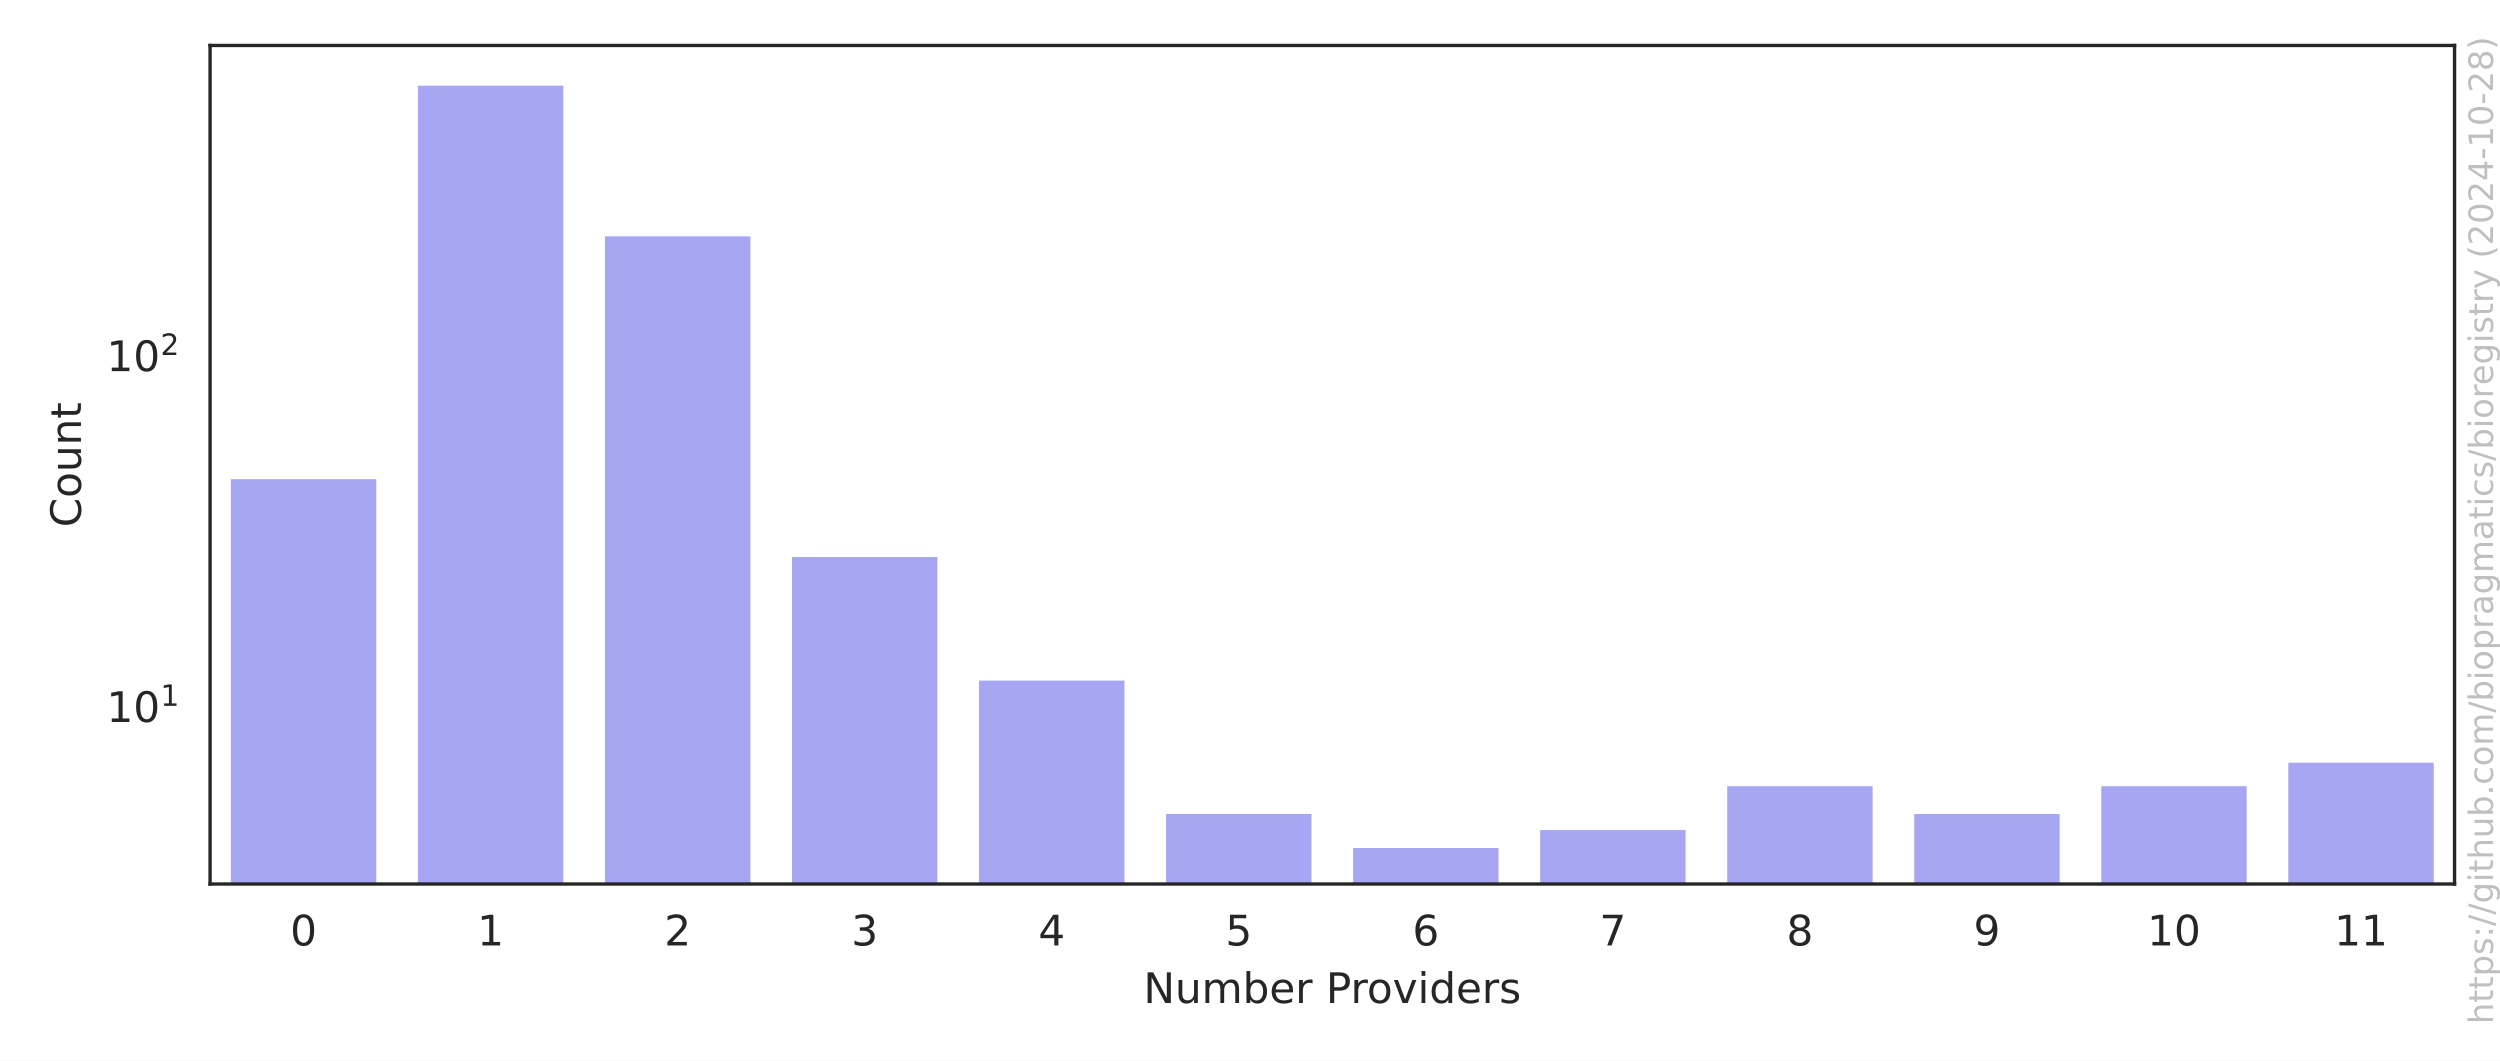
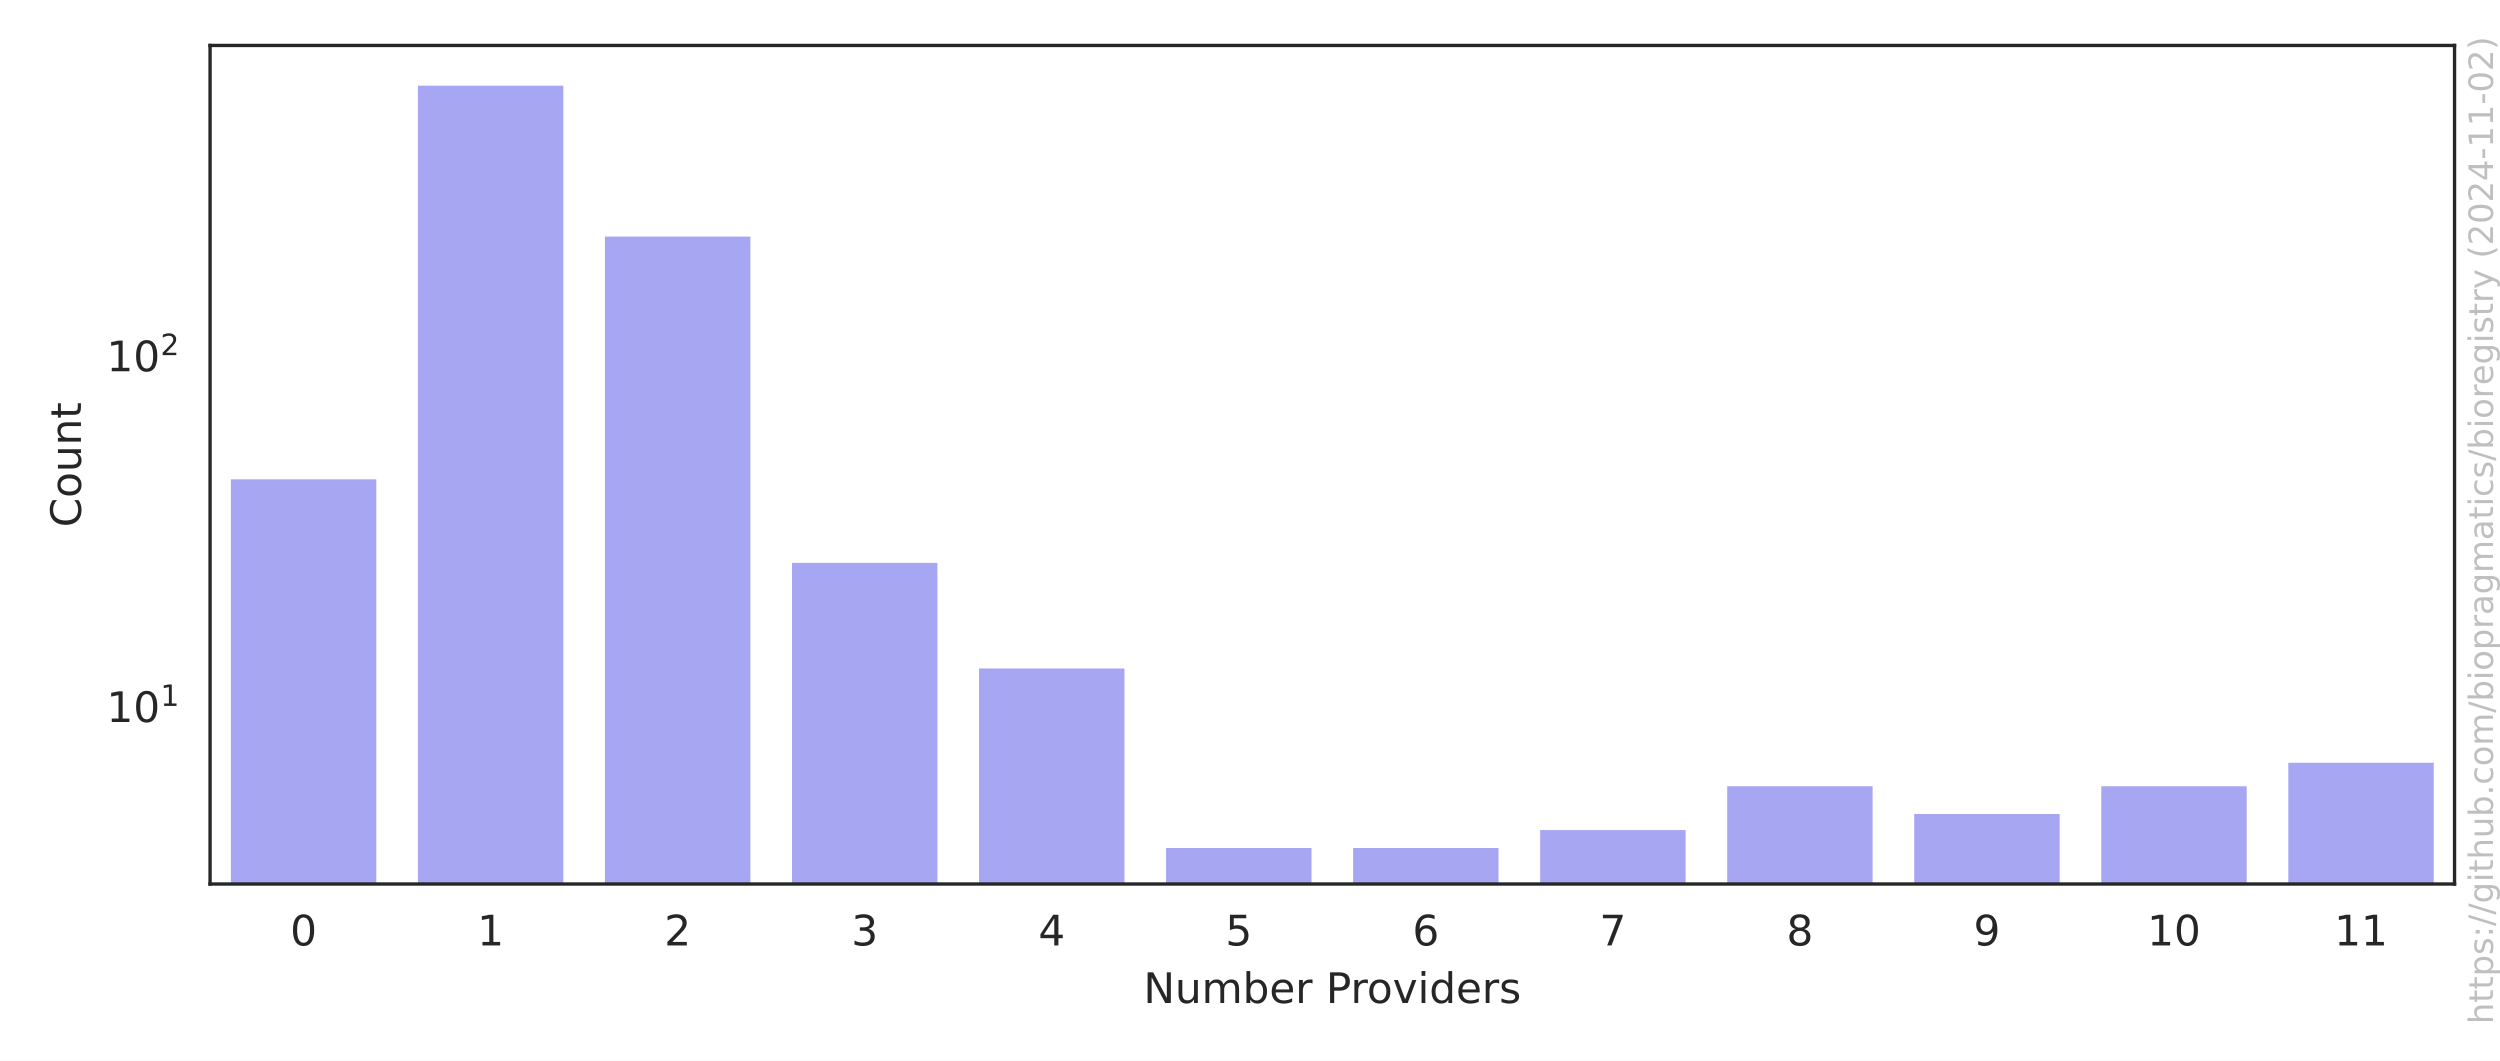
<svg xmlns="http://www.w3.org/2000/svg" xmlns:xlink="http://www.w3.org/1999/xlink" width="594pt" height="252pt" viewBox="0 0 594 252" version="1.1">
  <defs>
    <style type="text/css">*{stroke-linejoin: round; stroke-linecap: butt}</style>
  </defs>
  <g id="figure_1">
    <g id="patch_1">
      <path d="M 0 252  L 594 252  L 594 0  L 0 0  z " style="fill: #ffffff" />
    </g>
    <g id="axes_1">
      <g id="patch_2">
        <path d="M 49.913 210.04  L 583.2 210.04  L 583.2 10.8  L 49.913 10.8  z " style="fill: #ffffff" />
      </g>
      <g id="matplotlib.axis_1">
        <g id="xtick_1">
          <g id="text_1">
            <g style="fill: #262626" transform="translate(68.95174 224.6384) scale(0.1 -0.1)">
              <defs>
                <path id="DejaVuSans-30" d="M 2034 4250  Q 1547 4250 1301 3770  Q 1056 3291 1056 2328  Q 1056 1369 1301 889  Q 1547 409 2034 409  Q 2525 409 2770 889  Q 3016 1369 3016 2328  Q 3016 3291 2770 3770  Q 2525 4250 2034 4250  z M 2034 4750  Q 2819 4750 3233 4129  Q 3647 3509 3647 2328  Q 3647 1150 3233 529  Q 2819 -91 2034 -91  Q 1250 -91 836 529  Q 422 1150 422 2328  Q 422 3509 836 4129  Q 1250 4750 2034 4750  z " transform="scale(0.015625)" />
              </defs>
              <use xlink:href="#DejaVuSans-30" />
            </g>
          </g>
        </g>
        <g id="xtick_2">
          <g id="text_2">
            <g style="fill: #262626" transform="translate(113.3923 224.6384) scale(0.1 -0.1)">
              <defs>
                <path id="DejaVuSans-31" d="M 794 531  L 1825 531  L 1825 4091  L 703 3866  L 703 4441  L 1819 4666  L 2450 4666  L 2450 531  L 3481 531  L 3481 0  L 794 0  L 794 531  z " transform="scale(0.015625)" />
              </defs>
              <use xlink:href="#DejaVuSans-31" />
            </g>
          </g>
        </g>
        <g id="xtick_3">
          <g id="text_3">
            <g style="fill: #262626" transform="translate(157.833 224.6384) scale(0.1 -0.1)">
              <defs>
                <path id="DejaVuSans-32" d="M 1228 531  L 3431 531  L 3431 0  L 469 0  L 469 531  Q 828 903 1448 1529  Q 2069 2156 2228 2338  Q 2531 2678 2651 2914  Q 2772 3150 2772 3378  Q 2772 3750 2511 3984  Q 2250 4219 1831 4219  Q 1534 4219 1204 4116  Q 875 4013 500 3803  L 500 4441  Q 881 4594 1212 4672  Q 1544 4750 1819 4750  Q 2544 4750 2975 4387  Q 3406 4025 3406 3419  Q 3406 3131 3298 2873  Q 3191 2616 2906 2266  Q 2828 2175 2409 1742  Q 1991 1309 1228 531  z " transform="scale(0.015625)" />
              </defs>
              <use xlink:href="#DejaVuSans-32" />
            </g>
          </g>
        </g>
        <g id="xtick_4">
          <g id="text_4">
            <g style="fill: #262626" transform="translate(202.2736 224.6384) scale(0.1 -0.1)">
              <defs>
                <path id="DejaVuSans-33" d="M 2597 2516  Q 3050 2419 3304 2112  Q 3559 1806 3559 1356  Q 3559 666 3084 287  Q 2609 -91 1734 -91  Q 1441 -91 1130 -33  Q 819 25 488 141  L 488 750  Q 750 597 1062 519  Q 1375 441 1716 441  Q 2309 441 2620 675  Q 2931 909 2931 1356  Q 2931 1769 2642 2001  Q 2353 2234 1838 2234  L 1294 2234  L 1294 2753  L 1863 2753  Q 2328 2753 2575 2939  Q 2822 3125 2822 3475  Q 2822 3834 2567 4026  Q 2313 4219 1838 4219  Q 1578 4219 1281 4162  Q 984 4106 628 3988  L 628 4550  Q 988 4650 1302 4700  Q 1616 4750 1894 4750  Q 2613 4750 3031 4423  Q 3450 4097 3450 3541  Q 3450 3153 3228 2886  Q 3006 2619 2597 2516  z " transform="scale(0.015625)" />
              </defs>
              <use xlink:href="#DejaVuSans-33" />
            </g>
          </g>
        </g>
        <g id="xtick_5">
          <g id="text_5">
            <g style="fill: #262626" transform="translate(246.7142 224.6384) scale(0.1 -0.1)">
              <defs>
                <path id="DejaVuSans-34" d="M 2419 4116  L 825 1625  L 2419 1625  L 2419 4116  z M 2253 4666  L 3047 4666  L 3047 1625  L 3713 1625  L 3713 1100  L 3047 1100  L 3047 0  L 2419 0  L 2419 1100  L 313 1100  L 313 1709  L 2253 4666  z " transform="scale(0.015625)" />
              </defs>
              <use xlink:href="#DejaVuSans-34" />
            </g>
          </g>
        </g>
        <g id="xtick_6">
          <g id="text_6">
            <g style="fill: #262626" transform="translate(291.1548 224.6384) scale(0.1 -0.1)">
              <defs>
                <path id="DejaVuSans-35" d="M 691 4666  L 3169 4666  L 3169 4134  L 1269 4134  L 1269 2991  Q 1406 3038 1543 3061  Q 1681 3084 1819 3084  Q 2600 3084 3056 2656  Q 3513 2228 3513 1497  Q 3513 744 3044 326  Q 2575 -91 1722 -91  Q 1428 -91 1123 -41  Q 819 9 494 109  L 494 744  Q 775 591 1075 516  Q 1375 441 1709 441  Q 2250 441 2565 725  Q 2881 1009 2881 1497  Q 2881 1984 2565 2268  Q 2250 2553 1709 2553  Q 1456 2553 1204 2497  Q 953 2441 691 2322  L 691 4666  z " transform="scale(0.015625)" />
              </defs>
              <use xlink:href="#DejaVuSans-35" />
            </g>
          </g>
        </g>
        <g id="xtick_7">
          <g id="text_7">
            <g style="fill: #262626" transform="translate(335.5954 224.6384) scale(0.1 -0.1)">
              <defs>
                <path id="DejaVuSans-36" d="M 2113 2584  Q 1688 2584 1439 2293  Q 1191 2003 1191 1497  Q 1191 994 1439 701  Q 1688 409 2113 409  Q 2538 409 2786 701  Q 3034 994 3034 1497  Q 3034 2003 2786 2293  Q 2538 2584 2113 2584  z M 3366 4563  L 3366 3988  Q 3128 4100 2886 4159  Q 2644 4219 2406 4219  Q 1781 4219 1451 3797  Q 1122 3375 1075 2522  Q 1259 2794 1537 2939  Q 1816 3084 2150 3084  Q 2853 3084 3261 2657  Q 3669 2231 3669 1497  Q 3669 778 3244 343  Q 2819 -91 2113 -91  Q 1303 -91 875 529  Q 447 1150 447 2328  Q 447 3434 972 4092  Q 1497 4750 2381 4750  Q 2619 4750 2861 4703  Q 3103 4656 3366 4563  z " transform="scale(0.015625)" />
              </defs>
              <use xlink:href="#DejaVuSans-36" />
            </g>
          </g>
        </g>
        <g id="xtick_8">
          <g id="text_8">
            <g style="fill: #262626" transform="translate(380.036 224.6384) scale(0.1 -0.1)">
              <defs>
                <path id="DejaVuSans-37" d="M 525 4666  L 3525 4666  L 3525 4397  L 1831 0  L 1172 0  L 2766 4134  L 525 4134  L 525 4666  z " transform="scale(0.015625)" />
              </defs>
              <use xlink:href="#DejaVuSans-37" />
            </g>
          </g>
        </g>
        <g id="xtick_9">
          <g id="text_9">
            <g style="fill: #262626" transform="translate(424.4766 224.6384) scale(0.1 -0.1)">
              <defs>
                <path id="DejaVuSans-38" d="M 2034 2216  Q 1584 2216 1326 1975  Q 1069 1734 1069 1313  Q 1069 891 1326 650  Q 1584 409 2034 409  Q 2484 409 2743 651  Q 3003 894 3003 1313  Q 3003 1734 2745 1975  Q 2488 2216 2034 2216  z M 1403 2484  Q 997 2584 770 2862  Q 544 3141 544 3541  Q 544 4100 942 4425  Q 1341 4750 2034 4750  Q 2731 4750 3128 4425  Q 3525 4100 3525 3541  Q 3525 3141 3298 2862  Q 3072 2584 2669 2484  Q 3125 2378 3379 2068  Q 3634 1759 3634 1313  Q 3634 634 3220 271  Q 2806 -91 2034 -91  Q 1263 -91 848 271  Q 434 634 434 1313  Q 434 1759 690 2068  Q 947 2378 1403 2484  z M 1172 3481  Q 1172 3119 1398 2916  Q 1625 2713 2034 2713  Q 2441 2713 2670 2916  Q 2900 3119 2900 3481  Q 2900 3844 2670 4047  Q 2441 4250 2034 4250  Q 1625 4250 1398 4047  Q 1172 3844 1172 3481  z " transform="scale(0.015625)" />
              </defs>
              <use xlink:href="#DejaVuSans-38" />
            </g>
          </g>
        </g>
        <g id="xtick_10">
          <g id="text_10">
            <g style="fill: #262626" transform="translate(468.9172 224.6384) scale(0.1 -0.1)">
              <defs>
                <path id="DejaVuSans-39" d="M 703 97  L 703 672  Q 941 559 1184 500  Q 1428 441 1663 441  Q 2288 441 2617 861  Q 2947 1281 2994 2138  Q 2813 1869 2534 1725  Q 2256 1581 1919 1581  Q 1219 1581 811 2004  Q 403 2428 403 3163  Q 403 3881 828 4315  Q 1253 4750 1959 4750  Q 2769 4750 3195 4129  Q 3622 3509 3622 2328  Q 3622 1225 3098 567  Q 2575 -91 1691 -91  Q 1453 -91 1209 -44  Q 966 3 703 97  z M 1959 2075  Q 2384 2075 2632 2365  Q 2881 2656 2881 3163  Q 2881 3666 2632 3958  Q 2384 4250 1959 4250  Q 1534 4250 1286 3958  Q 1038 3666 1038 3163  Q 1038 2656 1286 2365  Q 1534 2075 1959 2075  z " transform="scale(0.015625)" />
              </defs>
              <use xlink:href="#DejaVuSans-39" />
            </g>
          </g>
        </g>
        <g id="xtick_11">
          <g id="text_11">
            <g style="fill: #262626" transform="translate(510.1766 224.6384) scale(0.1 -0.1)">
              <use xlink:href="#DejaVuSans-31" />
              <use xlink:href="#DejaVuSans-30" x="63.623" />
            </g>
          </g>
        </g>
        <g id="xtick_12">
          <g id="text_12">
            <g style="fill: #262626" transform="translate(554.6172 224.6384) scale(0.1 -0.1)">
              <use xlink:href="#DejaVuSans-31" />
              <use xlink:href="#DejaVuSans-31" x="63.623" />
            </g>
          </g>
        </g>
        <g id="text_13">
          <g style="fill: #262626" transform="translate(271.6923 238.3166) scale(0.1 -0.1)">
            <defs>
              <path id="DejaVuSans-4e" d="M 628 4666  L 1478 4666  L 3547 763  L 3547 4666  L 4159 4666  L 4159 0  L 3309 0  L 1241 3903  L 1241 0  L 628 0  L 628 4666  z " transform="scale(0.015625)" />
              <path id="DejaVuSans-75" d="M 544 1381  L 544 3500  L 1119 3500  L 1119 1403  Q 1119 906 1312 657  Q 1506 409 1894 409  Q 2359 409 2629 706  Q 2900 1003 2900 1516  L 2900 3500  L 3475 3500  L 3475 0  L 2900 0  L 2900 538  Q 2691 219 2414 64  Q 2138 -91 1772 -91  Q 1169 -91 856 284  Q 544 659 544 1381  z M 1991 3584  L 1991 3584  z " transform="scale(0.015625)" />
              <path id="DejaVuSans-6d" d="M 3328 2828  Q 3544 3216 3844 3400  Q 4144 3584 4550 3584  Q 5097 3584 5394 3201  Q 5691 2819 5691 2113  L 5691 0  L 5113 0  L 5113 2094  Q 5113 2597 4934 2840  Q 4756 3084 4391 3084  Q 3944 3084 3684 2787  Q 3425 2491 3425 1978  L 3425 0  L 2847 0  L 2847 2094  Q 2847 2600 2669 2842  Q 2491 3084 2119 3084  Q 1678 3084 1418 2786  Q 1159 2488 1159 1978  L 1159 0  L 581 0  L 581 3500  L 1159 3500  L 1159 2956  Q 1356 3278 1631 3431  Q 1906 3584 2284 3584  Q 2666 3584 2933 3390  Q 3200 3197 3328 2828  z " transform="scale(0.015625)" />
              <path id="DejaVuSans-62" d="M 3116 1747  Q 3116 2381 2855 2742  Q 2594 3103 2138 3103  Q 1681 3103 1420 2742  Q 1159 2381 1159 1747  Q 1159 1113 1420 752  Q 1681 391 2138 391  Q 2594 391 2855 752  Q 3116 1113 3116 1747  z M 1159 2969  Q 1341 3281 1617 3432  Q 1894 3584 2278 3584  Q 2916 3584 3314 3078  Q 3713 2572 3713 1747  Q 3713 922 3314 415  Q 2916 -91 2278 -91  Q 1894 -91 1617 61  Q 1341 213 1159 525  L 1159 0  L 581 0  L 581 4863  L 1159 4863  L 1159 2969  z " transform="scale(0.015625)" />
              <path id="DejaVuSans-65" d="M 3597 1894  L 3597 1613  L 953 1613  Q 991 1019 1311 708  Q 1631 397 2203 397  Q 2534 397 2845 478  Q 3156 559 3463 722  L 3463 178  Q 3153 47 2828 -22  Q 2503 -91 2169 -91  Q 1331 -91 842 396  Q 353 884 353 1716  Q 353 2575 817 3079  Q 1281 3584 2069 3584  Q 2775 3584 3186 3129  Q 3597 2675 3597 1894  z M 3022 2063  Q 3016 2534 2758 2815  Q 2500 3097 2075 3097  Q 1594 3097 1305 2825  Q 1016 2553 972 2059  L 3022 2063  z " transform="scale(0.015625)" />
              <path id="DejaVuSans-72" d="M 2631 2963  Q 2534 3019 2420 3045  Q 2306 3072 2169 3072  Q 1681 3072 1420 2755  Q 1159 2438 1159 1844  L 1159 0  L 581 0  L 581 3500  L 1159 3500  L 1159 2956  Q 1341 3275 1631 3429  Q 1922 3584 2338 3584  Q 2397 3584 2469 3576  Q 2541 3569 2628 3553  L 2631 2963  z " transform="scale(0.015625)" />
              <path id="DejaVuSans-20" transform="scale(0.015625)" />
              <path id="DejaVuSans-50" d="M 1259 4147  L 1259 2394  L 2053 2394  Q 2494 2394 2734 2622  Q 2975 2850 2975 3272  Q 2975 3691 2734 3919  Q 2494 4147 2053 4147  L 1259 4147  z M 628 4666  L 2053 4666  Q 2838 4666 3239 4311  Q 3641 3956 3641 3272  Q 3641 2581 3239 2228  Q 2838 1875 2053 1875  L 1259 1875  L 1259 0  L 628 0  L 628 4666  z " transform="scale(0.015625)" />
              <path id="DejaVuSans-6f" d="M 1959 3097  Q 1497 3097 1228 2736  Q 959 2375 959 1747  Q 959 1119 1226 758  Q 1494 397 1959 397  Q 2419 397 2687 759  Q 2956 1122 2956 1747  Q 2956 2369 2687 2733  Q 2419 3097 1959 3097  z M 1959 3584  Q 2709 3584 3137 3096  Q 3566 2609 3566 1747  Q 3566 888 3137 398  Q 2709 -91 1959 -91  Q 1206 -91 779 398  Q 353 888 353 1747  Q 353 2609 779 3096  Q 1206 3584 1959 3584  z " transform="scale(0.015625)" />
              <path id="DejaVuSans-76" d="M 191 3500  L 800 3500  L 1894 563  L 2988 3500  L 3597 3500  L 2284 0  L 1503 0  L 191 3500  z " transform="scale(0.015625)" />
              <path id="DejaVuSans-69" d="M 603 3500  L 1178 3500  L 1178 0  L 603 0  L 603 3500  z M 603 4863  L 1178 4863  L 1178 4134  L 603 4134  L 603 4863  z " transform="scale(0.015625)" />
              <path id="DejaVuSans-64" d="M 2906 2969  L 2906 4863  L 3481 4863  L 3481 0  L 2906 0  L 2906 525  Q 2725 213 2448 61  Q 2172 -91 1784 -91  Q 1150 -91 751 415  Q 353 922 353 1747  Q 353 2572 751 3078  Q 1150 3584 1784 3584  Q 2172 3584 2448 3432  Q 2725 3281 2906 2969  z M 947 1747  Q 947 1113 1208 752  Q 1469 391 1925 391  Q 2381 391 2643 752  Q 2906 1113 2906 1747  Q 2906 2381 2643 2742  Q 2381 3103 1925 3103  Q 1469 3103 1208 2742  Q 947 2381 947 1747  z " transform="scale(0.015625)" />
              <path id="DejaVuSans-73" d="M 2834 3397  L 2834 2853  Q 2591 2978 2328 3040  Q 2066 3103 1784 3103  Q 1356 3103 1142 2972  Q 928 2841 928 2578  Q 928 2378 1081 2264  Q 1234 2150 1697 2047  L 1894 2003  Q 2506 1872 2764 1633  Q 3022 1394 3022 966  Q 3022 478 2636 193  Q 2250 -91 1575 -91  Q 1294 -91 989 -36  Q 684 19 347 128  L 347 722  Q 666 556 975 473  Q 1284 391 1588 391  Q 1994 391 2212 530  Q 2431 669 2431 922  Q 2431 1156 2273 1281  Q 2116 1406 1581 1522  L 1381 1569  Q 847 1681 609 1914  Q 372 2147 372 2553  Q 372 3047 722 3315  Q 1072 3584 1716 3584  Q 2034 3584 2315 3537  Q 2597 3491 2834 3397  z " transform="scale(0.015625)" />
            </defs>
            <use xlink:href="#DejaVuSans-4e" />
            <use xlink:href="#DejaVuSans-75" x="74.805" />
            <use xlink:href="#DejaVuSans-6d" x="138.184" />
            <use xlink:href="#DejaVuSans-62" x="235.596" />
            <use xlink:href="#DejaVuSans-65" x="299.072" />
            <use xlink:href="#DejaVuSans-72" x="360.596" />
            <use xlink:href="#DejaVuSans-20" x="401.709" />
            <use xlink:href="#DejaVuSans-50" x="433.496" />
            <use xlink:href="#DejaVuSans-72" x="492.049" />
            <use xlink:href="#DejaVuSans-6f" x="530.912" />
            <use xlink:href="#DejaVuSans-76" x="592.094" />
            <use xlink:href="#DejaVuSans-69" x="651.273" />
            <use xlink:href="#DejaVuSans-64" x="679.057" />
            <use xlink:href="#DejaVuSans-65" x="742.533" />
            <use xlink:href="#DejaVuSans-72" x="804.057" />
            <use xlink:href="#DejaVuSans-73" x="845.17" />
          </g>
        </g>
      </g>
      <g id="matplotlib.axis_2">
        <g id="ytick_1">
          <g id="text_14">
-             <g style="fill: #262626" transform="translate(25.31268 171.6104) scale(0.1 -0.1)">
+             <g style="fill: #262626" transform="translate(25.31268 171.6215) scale(0.1 -0.1)">
              <use xlink:href="#DejaVuSans-31" transform="translate(0 0.684375)" />
              <use xlink:href="#DejaVuSans-30" transform="translate(63.62305 0.684375)" />
              <use xlink:href="#DejaVuSans-31" transform="translate(128.2031 38.96563) scale(0.7)" />
            </g>
          </g>
        </g>
        <g id="ytick_2">
          <g id="text_15">
-             <g style="fill: #262626" transform="translate(25.31268 88.25003) scale(0.1 -0.1)">
+             <g style="fill: #262626" transform="translate(25.31268 88.2891) scale(0.1 -0.1)">
              <use xlink:href="#DejaVuSans-31" transform="translate(0 0.765625)" />
              <use xlink:href="#DejaVuSans-30" transform="translate(63.62305 0.765625)" />
              <use xlink:href="#DejaVuSans-32" transform="translate(128.2031 39.04688) scale(0.7)" />
            </g>
          </g>
        </g>
        <g id="ytick_3" />
        <g id="ytick_4" />
        <g id="ytick_5" />
        <g id="ytick_6" />
        <g id="ytick_7" />
        <g id="ytick_8" />
        <g id="ytick_9" />
        <g id="ytick_10" />
        <g id="ytick_11" />
        <g id="ytick_12" />
        <g id="ytick_13" />
        <g id="ytick_14" />
        <g id="ytick_15" />
        <g id="ytick_16" />
        <g id="ytick_17" />
        <g id="ytick_18" />
        <g id="ytick_19" />
        <g id="ytick_20" />
        <g id="ytick_21" />
        <g id="ytick_22" />
        <g id="text_16">
          <g style="fill: #262626" transform="translate(19.233 125.2684) rotate(-90) scale(0.1 -0.1)">
            <defs>
              <path id="DejaVuSans-43" d="M 4122 4306  L 4122 3641  Q 3803 3938 3442 4084  Q 3081 4231 2675 4231  Q 1875 4231 1450 3742  Q 1025 3253 1025 2328  Q 1025 1406 1450 917  Q 1875 428 2675 428  Q 3081 428 3442 575  Q 3803 722 4122 1019  L 4122 359  Q 3791 134 3420 21  Q 3050 -91 2638 -91  Q 1578 -91 968 557  Q 359 1206 359 2328  Q 359 3453 968 4101  Q 1578 4750 2638 4750  Q 3056 4750 3426 4639  Q 3797 4528 4122 4306  z " transform="scale(0.015625)" />
              <path id="DejaVuSans-6e" d="M 3513 2113  L 3513 0  L 2938 0  L 2938 2094  Q 2938 2591 2744 2837  Q 2550 3084 2163 3084  Q 1697 3084 1428 2787  Q 1159 2491 1159 1978  L 1159 0  L 581 0  L 581 3500  L 1159 3500  L 1159 2956  Q 1366 3272 1645 3428  Q 1925 3584 2291 3584  Q 2894 3584 3203 3211  Q 3513 2838 3513 2113  z " transform="scale(0.015625)" />
              <path id="DejaVuSans-74" d="M 1172 4494  L 1172 3500  L 2356 3500  L 2356 3053  L 1172 3053  L 1172 1153  Q 1172 725 1289 603  Q 1406 481 1766 481  L 2356 481  L 2356 0  L 1766 0  Q 1100 0 847 248  Q 594 497 594 1153  L 594 3053  L 172 3053  L 172 3500  L 594 3500  L 594 4494  L 1172 4494  z " transform="scale(0.015625)" />
            </defs>
            <use xlink:href="#DejaVuSans-43" />
            <use xlink:href="#DejaVuSans-6f" x="69.824" />
            <use xlink:href="#DejaVuSans-75" x="131.006" />
            <use xlink:href="#DejaVuSans-6e" x="194.385" />
            <use xlink:href="#DejaVuSans-74" x="257.764" />
          </g>
        </g>
      </g>
      <g id="patch_3">
-         <path d="M 54.357 83611.563  L 89.909 83611.563  L 89.909 113.359  L 54.357 113.359  z " clip-path="url(#p39f59fb823)" style="fill: #2020df; opacity: 0.4; stroke: #ffffff; stroke-linejoin: miter" />
+         <path d="M 54.357 83583.599  L 89.909 83583.599  L 89.909 113.389  L 54.357 113.389  z " clip-path="url(#p39f59fb823)" style="fill: #2020df; opacity: 0.4; stroke: #ffffff; stroke-linejoin: miter" />
      </g>
      <g id="patch_4">
-         <path d="M 98.797 83611.563  L 134.35 83611.563  L 134.35 19.856  L 98.797 19.856  z " clip-path="url(#p39f59fb823)" style="fill: #2020df; opacity: 0.4; stroke: #ffffff; stroke-linejoin: miter" />
+         <path d="M 98.797 83583.599  L 134.35 83583.599  L 134.35 19.856  L 98.797 19.856  z " clip-path="url(#p39f59fb823)" style="fill: #2020df; opacity: 0.4; stroke: #ffffff; stroke-linejoin: miter" />
      </g>
      <g id="patch_5">
-         <path d="M 143.238 83611.563  L 178.79 83611.563  L 178.79 55.66  L 143.238 55.66  z " clip-path="url(#p39f59fb823)" style="fill: #2020df; opacity: 0.4; stroke: #ffffff; stroke-linejoin: miter" />
+         <path d="M 143.238 83583.599  L 178.79 83583.599  L 178.79 55.709  L 143.238 55.709  z " clip-path="url(#p39f59fb823)" style="fill: #2020df; opacity: 0.4; stroke: #ffffff; stroke-linejoin: miter" />
      </g>
      <g id="patch_6">
-         <path d="M 187.679 83611.563  L 223.231 83611.563  L 223.231 131.853  L 187.679 131.853  z " clip-path="url(#p39f59fb823)" style="fill: #2020df; opacity: 0.4; stroke: #ffffff; stroke-linejoin: miter" />
+         <path d="M 187.679 83583.599  L 223.231 83583.599  L 223.231 133.242  L 187.679 133.242  z " clip-path="url(#p39f59fb823)" style="fill: #2020df; opacity: 0.4; stroke: #ffffff; stroke-linejoin: miter" />
      </g>
      <g id="patch_7">
-         <path d="M 232.119 83611.563  L 267.672 83611.563  L 267.672 161.211  L 232.119 161.211  z " clip-path="url(#p39f59fb823)" style="fill: #2020df; opacity: 0.4; stroke: #ffffff; stroke-linejoin: miter" />
+         <path d="M 232.119 83583.599  L 267.672 83583.599  L 267.672 158.327  L 232.119 158.327  z " clip-path="url(#p39f59fb823)" style="fill: #2020df; opacity: 0.4; stroke: #ffffff; stroke-linejoin: miter" />
      </g>
      <g id="patch_8">
-         <path d="M 276.56 83611.563  L 312.112 83611.563  L 312.112 192.905  L 276.56 192.905  z " clip-path="url(#p39f59fb823)" style="fill: #2020df; opacity: 0.4; stroke: #ffffff; stroke-linejoin: miter" />
+         <path d="M 276.56 83583.599  L 312.112 83583.599  L 312.112 200.984  L 276.56 200.984  z " clip-path="url(#p39f59fb823)" style="fill: #2020df; opacity: 0.4; stroke: #ffffff; stroke-linejoin: miter" />
      </g>
      <g id="patch_9">
-         <path d="M 321 83611.563  L 356.553 83611.563  L 356.553 200.984  L 321 200.984  z " clip-path="url(#p39f59fb823)" style="fill: #2020df; opacity: 0.4; stroke: #ffffff; stroke-linejoin: miter" />
+         <path d="M 321 83583.599  L 356.553 83583.599  L 356.553 200.984  L 321 200.984  z " clip-path="url(#p39f59fb823)" style="fill: #2020df; opacity: 0.4; stroke: #ffffff; stroke-linejoin: miter" />
      </g>
      <g id="patch_10">
-         <path d="M 365.441 83611.563  L 400.994 83611.563  L 400.994 196.72  L 365.441 196.72  z " clip-path="url(#p39f59fb823)" style="fill: #2020df; opacity: 0.4; stroke: #ffffff; stroke-linejoin: miter" />
+         <path d="M 365.441 83583.599  L 400.994 83583.599  L 400.994 196.721  L 365.441 196.721  z " clip-path="url(#p39f59fb823)" style="fill: #2020df; opacity: 0.4; stroke: #ffffff; stroke-linejoin: miter" />
      </g>
      <g id="patch_11">
-         <path d="M 409.882 83611.563  L 445.434 83611.563  L 445.434 186.305  L 409.882 186.305  z " clip-path="url(#p39f59fb823)" style="fill: #2020df; opacity: 0.4; stroke: #ffffff; stroke-linejoin: miter" />
+         <path d="M 409.882 83583.599  L 445.434 83583.599  L 445.434 186.31  L 409.882 186.31  z " clip-path="url(#p39f59fb823)" style="fill: #2020df; opacity: 0.4; stroke: #ffffff; stroke-linejoin: miter" />
      </g>
      <g id="patch_12">
-         <path d="M 454.322 83611.563  L 489.875 83611.563  L 489.875 192.905  L 454.322 192.905  z " clip-path="url(#p39f59fb823)" style="fill: #2020df; opacity: 0.4; stroke: #ffffff; stroke-linejoin: miter" />
+         <path d="M 454.322 83583.599  L 489.875 83583.599  L 489.875 192.908  L 454.322 192.908  z " clip-path="url(#p39f59fb823)" style="fill: #2020df; opacity: 0.4; stroke: #ffffff; stroke-linejoin: miter" />
      </g>
      <g id="patch_13">
-         <path d="M 498.763 83611.563  L 534.315 83611.563  L 534.315 186.305  L 498.763 186.305  z " clip-path="url(#p39f59fb823)" style="fill: #2020df; opacity: 0.4; stroke: #ffffff; stroke-linejoin: miter" />
+         <path d="M 498.763 83583.599  L 534.315 83583.599  L 534.315 186.31  L 498.763 186.31  z " clip-path="url(#p39f59fb823)" style="fill: #2020df; opacity: 0.4; stroke: #ffffff; stroke-linejoin: miter" />
      </g>
      <g id="patch_14">
-         <path d="M 543.203 83611.563  L 578.756 83611.563  L 578.756 180.724  L 543.203 180.724  z " clip-path="url(#p39f59fb823)" style="fill: #2020df; opacity: 0.4; stroke: #ffffff; stroke-linejoin: miter" />
+         <path d="M 543.203 83583.599  L 578.756 83583.599  L 578.756 180.731  L 543.203 180.731  z " clip-path="url(#p39f59fb823)" style="fill: #2020df; opacity: 0.4; stroke: #ffffff; stroke-linejoin: miter" />
      </g>
      <g id="patch_15">
        <path d="M 49.913 210.04  L 49.913 10.8  " style="fill: none; stroke: #262626; stroke-width: 0.8; stroke-linejoin: miter; stroke-linecap: square" />
      </g>
      <g id="patch_16">
        <path d="M 583.2 210.04  L 583.2 10.8  " style="fill: none; stroke: #262626; stroke-width: 0.8; stroke-linejoin: miter; stroke-linecap: square" />
      </g>
      <g id="patch_17">
        <path d="M 49.913 210.04  L 583.2 210.04  " style="fill: none; stroke: #262626; stroke-width: 0.8; stroke-linejoin: miter; stroke-linecap: square" />
      </g>
      <g id="patch_18">
        <path d="M 49.913 10.8  L 583.2 10.8  " style="fill: none; stroke: #262626; stroke-width: 0.8; stroke-linejoin: miter; stroke-linecap: square" />
      </g>
    </g>
    <g id="text_17">
      <g style="fill: #808080; opacity: 0.5" transform="translate(592.3362 243.3237) rotate(-90) scale(0.08 -0.08)">
        <defs>
          <path id="DejaVuSans-68" d="M 3513 2113  L 3513 0  L 2938 0  L 2938 2094  Q 2938 2591 2744 2837  Q 2550 3084 2163 3084  Q 1697 3084 1428 2787  Q 1159 2491 1159 1978  L 1159 0  L 581 0  L 581 4863  L 1159 4863  L 1159 2956  Q 1366 3272 1645 3428  Q 1925 3584 2291 3584  Q 2894 3584 3203 3211  Q 3513 2838 3513 2113  z " transform="scale(0.015625)" />
          <path id="DejaVuSans-70" d="M 1159 525  L 1159 -1331  L 581 -1331  L 581 3500  L 1159 3500  L 1159 2969  Q 1341 3281 1617 3432  Q 1894 3584 2278 3584  Q 2916 3584 3314 3078  Q 3713 2572 3713 1747  Q 3713 922 3314 415  Q 2916 -91 2278 -91  Q 1894 -91 1617 61  Q 1341 213 1159 525  z M 3116 1747  Q 3116 2381 2855 2742  Q 2594 3103 2138 3103  Q 1681 3103 1420 2742  Q 1159 2381 1159 1747  Q 1159 1113 1420 752  Q 1681 391 2138 391  Q 2594 391 2855 752  Q 3116 1113 3116 1747  z " transform="scale(0.015625)" />
          <path id="DejaVuSans-3a" d="M 750 794  L 1409 794  L 1409 0  L 750 0  L 750 794  z M 750 3309  L 1409 3309  L 1409 2516  L 750 2516  L 750 3309  z " transform="scale(0.015625)" />
          <path id="DejaVuSans-2f" d="M 1625 4666  L 2156 4666  L 531 -594  L 0 -594  L 1625 4666  z " transform="scale(0.015625)" />
          <path id="DejaVuSans-67" d="M 2906 1791  Q 2906 2416 2648 2759  Q 2391 3103 1925 3103  Q 1463 3103 1205 2759  Q 947 2416 947 1791  Q 947 1169 1205 825  Q 1463 481 1925 481  Q 2391 481 2648 825  Q 2906 1169 2906 1791  z M 3481 434  Q 3481 -459 3084 -895  Q 2688 -1331 1869 -1331  Q 1566 -1331 1297 -1286  Q 1028 -1241 775 -1147  L 775 -588  Q 1028 -725 1275 -790  Q 1522 -856 1778 -856  Q 2344 -856 2625 -561  Q 2906 -266 2906 331  L 2906 616  Q 2728 306 2450 153  Q 2172 0 1784 0  Q 1141 0 747 490  Q 353 981 353 1791  Q 353 2603 747 3093  Q 1141 3584 1784 3584  Q 2172 3584 2450 3431  Q 2728 3278 2906 2969  L 2906 3500  L 3481 3500  L 3481 434  z " transform="scale(0.015625)" />
          <path id="DejaVuSans-2e" d="M 684 794  L 1344 794  L 1344 0  L 684 0  L 684 794  z " transform="scale(0.015625)" />
          <path id="DejaVuSans-63" d="M 3122 3366  L 3122 2828  Q 2878 2963 2633 3030  Q 2388 3097 2138 3097  Q 1578 3097 1268 2742  Q 959 2388 959 1747  Q 959 1106 1268 751  Q 1578 397 2138 397  Q 2388 397 2633 464  Q 2878 531 3122 666  L 3122 134  Q 2881 22 2623 -34  Q 2366 -91 2075 -91  Q 1284 -91 818 406  Q 353 903 353 1747  Q 353 2603 823 3093  Q 1294 3584 2113 3584  Q 2378 3584 2631 3529  Q 2884 3475 3122 3366  z " transform="scale(0.015625)" />
          <path id="DejaVuSans-61" d="M 2194 1759  Q 1497 1759 1228 1600  Q 959 1441 959 1056  Q 959 750 1161 570  Q 1363 391 1709 391  Q 2188 391 2477 730  Q 2766 1069 2766 1631  L 2766 1759  L 2194 1759  z M 3341 1997  L 3341 0  L 2766 0  L 2766 531  Q 2569 213 2275 61  Q 1981 -91 1556 -91  Q 1019 -91 701 211  Q 384 513 384 1019  Q 384 1609 779 1909  Q 1175 2209 1959 2209  L 2766 2209  L 2766 2266  Q 2766 2663 2505 2880  Q 2244 3097 1772 3097  Q 1472 3097 1187 3025  Q 903 2953 641 2809  L 641 3341  Q 956 3463 1253 3523  Q 1550 3584 1831 3584  Q 2591 3584 2966 3190  Q 3341 2797 3341 1997  z " transform="scale(0.015625)" />
          <path id="DejaVuSans-79" d="M 2059 -325  Q 1816 -950 1584 -1140  Q 1353 -1331 966 -1331  L 506 -1331  L 506 -850  L 844 -850  Q 1081 -850 1212 -737  Q 1344 -625 1503 -206  L 1606 56  L 191 3500  L 800 3500  L 1894 763  L 2988 3500  L 3597 3500  L 2059 -325  z " transform="scale(0.015625)" />
          <path id="DejaVuSans-28" d="M 1984 4856  Q 1566 4138 1362 3434  Q 1159 2731 1159 2009  Q 1159 1288 1364 580  Q 1569 -128 1984 -844  L 1484 -844  Q 1016 -109 783 600  Q 550 1309 550 2009  Q 550 2706 781 3412  Q 1013 4119 1484 4856  L 1984 4856  z " transform="scale(0.015625)" />
          <path id="DejaVuSans-2d" d="M 313 2009  L 1997 2009  L 1997 1497  L 313 1497  L 313 2009  z " transform="scale(0.015625)" />
          <path id="DejaVuSans-29" d="M 513 4856  L 1013 4856  Q 1481 4119 1714 3412  Q 1947 2706 1947 2009  Q 1947 1309 1714 600  Q 1481 -109 1013 -844  L 513 -844  Q 928 -128 1133 580  Q 1338 1288 1338 2009  Q 1338 2731 1133 3434  Q 928 4138 513 4856  z " transform="scale(0.015625)" />
        </defs>
        <use xlink:href="#DejaVuSans-68" />
        <use xlink:href="#DejaVuSans-74" x="63.379" />
        <use xlink:href="#DejaVuSans-74" x="102.588" />
        <use xlink:href="#DejaVuSans-70" x="141.797" />
        <use xlink:href="#DejaVuSans-73" x="205.273" />
        <use xlink:href="#DejaVuSans-3a" x="257.373" />
        <use xlink:href="#DejaVuSans-2f" x="291.064" />
        <use xlink:href="#DejaVuSans-2f" x="324.756" />
        <use xlink:href="#DejaVuSans-67" x="358.447" />
        <use xlink:href="#DejaVuSans-69" x="421.924" />
        <use xlink:href="#DejaVuSans-74" x="449.707" />
        <use xlink:href="#DejaVuSans-68" x="488.916" />
        <use xlink:href="#DejaVuSans-75" x="552.295" />
        <use xlink:href="#DejaVuSans-62" x="615.674" />
        <use xlink:href="#DejaVuSans-2e" x="679.15" />
        <use xlink:href="#DejaVuSans-63" x="710.938" />
        <use xlink:href="#DejaVuSans-6f" x="765.918" />
        <use xlink:href="#DejaVuSans-6d" x="827.1" />
        <use xlink:href="#DejaVuSans-2f" x="924.512" />
        <use xlink:href="#DejaVuSans-62" x="958.203" />
        <use xlink:href="#DejaVuSans-69" x="1021.68" />
        <use xlink:href="#DejaVuSans-6f" x="1049.463" />
        <use xlink:href="#DejaVuSans-70" x="1110.645" />
        <use xlink:href="#DejaVuSans-72" x="1174.121" />
        <use xlink:href="#DejaVuSans-61" x="1215.234" />
        <use xlink:href="#DejaVuSans-67" x="1276.514" />
        <use xlink:href="#DejaVuSans-6d" x="1339.99" />
        <use xlink:href="#DejaVuSans-61" x="1437.402" />
        <use xlink:href="#DejaVuSans-74" x="1498.682" />
        <use xlink:href="#DejaVuSans-69" x="1537.891" />
        <use xlink:href="#DejaVuSans-63" x="1565.674" />
        <use xlink:href="#DejaVuSans-73" x="1620.654" />
        <use xlink:href="#DejaVuSans-2f" x="1672.754" />
        <use xlink:href="#DejaVuSans-62" x="1706.445" />
        <use xlink:href="#DejaVuSans-69" x="1769.922" />
        <use xlink:href="#DejaVuSans-6f" x="1797.705" />
        <use xlink:href="#DejaVuSans-72" x="1858.887" />
        <use xlink:href="#DejaVuSans-65" x="1897.75" />
        <use xlink:href="#DejaVuSans-67" x="1959.273" />
        <use xlink:href="#DejaVuSans-69" x="2022.75" />
        <use xlink:href="#DejaVuSans-73" x="2050.533" />
        <use xlink:href="#DejaVuSans-74" x="2102.633" />
        <use xlink:href="#DejaVuSans-72" x="2141.842" />
        <use xlink:href="#DejaVuSans-79" x="2182.955" />
        <use xlink:href="#DejaVuSans-20" x="2242.135" />
        <use xlink:href="#DejaVuSans-28" x="2273.922" />
        <use xlink:href="#DejaVuSans-32" x="2312.936" />
        <use xlink:href="#DejaVuSans-30" x="2376.559" />
        <use xlink:href="#DejaVuSans-32" x="2440.182" />
        <use xlink:href="#DejaVuSans-34" x="2503.805" />
        <use xlink:href="#DejaVuSans-2d" x="2567.428" />
        <use xlink:href="#DejaVuSans-31" x="2603.512" />
-         <use xlink:href="#DejaVuSans-30" x="2667.135" />
+         <use xlink:href="#DejaVuSans-31" x="2667.135" />
        <use xlink:href="#DejaVuSans-2d" x="2730.758" />
-         <use xlink:href="#DejaVuSans-32" x="2766.842" />
-         <use xlink:href="#DejaVuSans-38" x="2830.465" />
+         <use xlink:href="#DejaVuSans-30" x="2766.842" />
+         <use xlink:href="#DejaVuSans-32" x="2830.465" />
        <use xlink:href="#DejaVuSans-29" x="2894.088" />
      </g>
    </g>
  </g>
  <defs>
    <clipPath id="p39f59fb823">
      <rect x="49.913" y="10.8" width="533.287" height="199.24" />
    </clipPath>
  </defs>
</svg>
